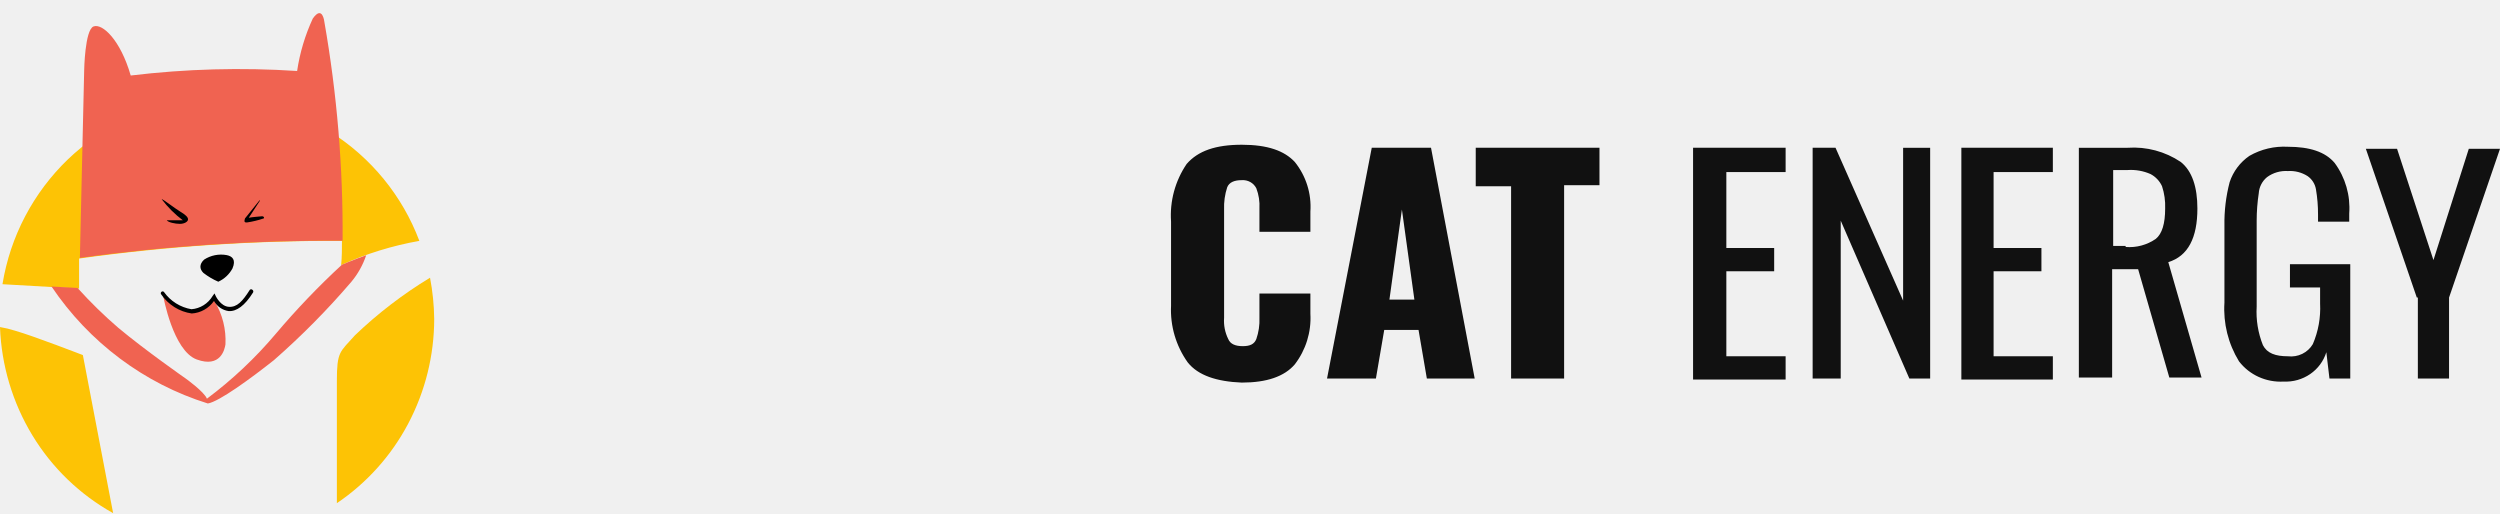
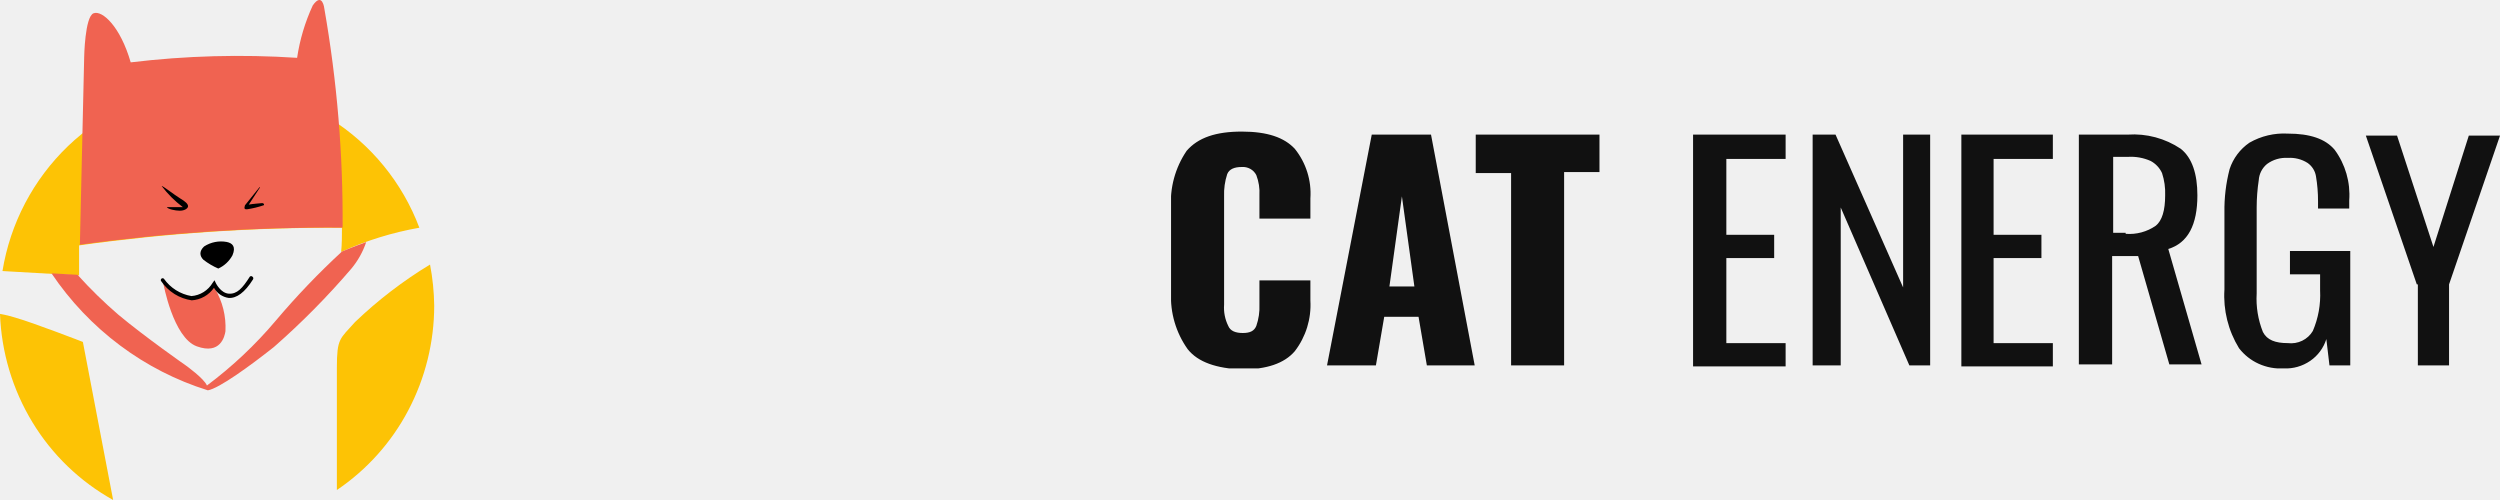
- <svg xmlns="http://www.w3.org/2000/svg" width="190" height="39" fill="none">
-   <path d="M6.012 21.935V19.65a139.135 139.135 0 0 1 19.976-1.343c0 .606 0 1.222-.06 1.838 1.9-.86 3.896-1.477 5.943-1.838a16.767 16.767 0 0 0-6.767-8.284 16.248 16.248 0 0 0-10.306-2.4c-3.6.375-6.98 1.946-9.62 4.471a16.948 16.948 0 0 0-4.99 9.506l5.824.334ZM26.978 25.481c-1.149 1.293-1.376 1.213-1.376 3.486v9.275a16.692 16.692 0 0 0 5.425-6.052A17.08 17.08 0 0 0 33 24.239c-.013-1.052-.12-2.1-.317-3.133a32.856 32.856 0 0 0-5.705 4.375ZM6.299 26.987s-3.754-1.455-5.14-1.85A8.33 8.33 0 0 0 0 24.856a17.066 17.066 0 0 0 2.463 8.233A16.633 16.633 0 0 0 8.598 39L6.299 26.987Z" fill="#FDC305" />
-   <path d="M26.038 18.297a92.52 92.52 0 0 0-1.387-16.64s-.139-1.304-.881-.243a14.583 14.583 0 0 0-1.189 3.981 68.295 68.295 0 0 0-12.647.344C9.15 3.02 7.774 1.758 7.11 2.01c-.664.253-.713 3.345-.713 3.345L6.071 19.6a139.094 139.094 0 0 1 19.967-1.303Z" fill="#F06351" />
-   <path d="M12.29 15.145c0-.09.991.687 1.397.93.406.242.604.424.604.596s-.267.343-.623.343c-.357 0-.902-.12-.99-.272h1.217a8.34 8.34 0 0 1-1.604-1.597ZM19.699 15.256l-1.08 1.344c0 .06-.168.354.179.303.41-.062.814-.16 1.208-.293.109 0 .07-.192-.109-.172-.178.02-.683.051-.99.112l.832-1.274s.069-.13-.04-.02ZM16.59 21.41c.458-.207.838-.562 1.079-1.01.277-.658 0-.92-.436-1.011a2.367 2.367 0 0 0-1.723.343c-.387.364-.337.728-.05 1.01.348.27.727.494 1.13.668Z" fill="#000" />
-   <path d="M16.193 22.672c-.111.231-.266.437-.456.607a1.693 1.693 0 0 1-.99.384 2.1 2.1 0 0 1-1.456-.435 2.289 2.289 0 0 1-.525-.444 1.059 1.059 0 0 0-.356-.263s.742 4.142 2.545 4.8c1.803.656 2.12-.759 2.179-1.143a5.758 5.758 0 0 0-.812-3.263c-.02-.313-.03-.111-.129-.243Z" fill="#F06351" />
-   <path d="M14.569 23.824a3.364 3.364 0 0 1-1.3-.474 3.437 3.437 0 0 1-1.039-1.007.145.145 0 0 1 .076-.187.136.136 0 0 1 .153.032 3.22 3.22 0 0 0 2.09 1.313c.328-.025.646-.13.927-.306.28-.176.516-.417.687-.704l.139-.192.099.212s.366.768.99.808c.624.04 1.04-.414 1.595-1.293a.138.138 0 0 1 .198 0c.032.02.055.053.064.09a.154.154 0 0 1-.015.112c-.633 1.01-1.257 1.455-1.861 1.414a1.518 1.518 0 0 1-.642-.253 1.555 1.555 0 0 1-.468-.514 2.255 2.255 0 0 1-.74.67c-.294.165-.62.26-.953.28Z" fill="#000" />
-   <path d="M25.988 20.116a58.7 58.7 0 0 0-5.021 5.244 31.579 31.579 0 0 1-5.24 4.94c-.217-.535-1.604-1.525-1.604-1.525s-3.1-2.162-5.13-3.86a34.1 34.1 0 0 1-3.1-3.03l-1.98-.112c2.861 4.25 7.05 7.384 11.884 8.892.852-.142 3.238-1.88 5.021-3.294a58.146 58.146 0 0 0 5.883-5.951c.498-.596.88-1.281 1.13-2.021-1.09.394-1.843.717-1.843.717Z" fill="#F06351" />
-   <path d="M90.264 27.538A6.865 6.865 0 0 1 89 23.231v-6.385a6.95 6.95 0 0 1 1.186-4.385c.869-1 2.212-1.461 4.188-1.461 1.976 0 3.24.461 4.03 1.308a5.422 5.422 0 0 1 1.186 3.769v1.538h-3.873v-1.769a3.691 3.691 0 0 0-.237-1.538 1.12 1.12 0 0 0-.456-.473 1.164 1.164 0 0 0-.65-.143c-.553 0-.948.154-1.106.539a4.846 4.846 0 0 0-.237 1.692v8.23a3.112 3.112 0 0 0 .316 1.616c.158.385.553.539 1.106.539s.87-.154 1.027-.539c.18-.52.26-1.067.237-1.615v-1.846h3.873v1.538a5.775 5.775 0 0 1-1.186 3.846c-.79.923-2.133 1.385-4.03 1.385-1.897-.077-3.32-.539-4.11-1.539ZM104.253 11.23h4.504l3.32 17.54h-3.636l-.632-3.693h-2.608l-.632 3.692h-3.715l3.399-17.538Zm3.24 11.54-.948-6.847-.949 6.846h1.897ZM114.843 14.154h-2.687V11.23h9.404v2.846h-2.687v14.692h-4.03V14.154ZM135.707 11.23v1.847h-4.505v5.77h3.635v1.768h-3.635v6.462h4.505v1.77h-7.034V11.23h7.034ZM137.761 11.23h1.739l5.137 11.616V11.231h2.055v17.538h-1.581l-5.216-12v12h-2.134V11.231ZM149.063 11.23h6.954v1.847h-4.504v5.77h3.635v1.768h-3.635v6.462h4.504v1.77h-6.954V11.23ZM161.707 11.23a6.452 6.452 0 0 1 4.031 1.078c.869.692 1.264 1.923 1.264 3.538 0 2.23-.711 3.616-2.212 4.077l2.528 8.77h-2.449l-2.371-8.232h-1.976v8.231h-2.529V11.231h3.714Zm-.158 7.54a3.523 3.523 0 0 0 2.292-.616c.474-.385.711-1.154.711-2.308a4.84 4.84 0 0 0-.237-1.692 1.975 1.975 0 0 0-.869-.923 3.69 3.69 0 0 0-1.739-.308h-1.106v5.77h.948v.076ZM170.164 27.462A7.607 7.607 0 0 1 169.057 23v-5.846a12.267 12.267 0 0 1 .395-3.308 3.92 3.92 0 0 1 1.502-2 5.27 5.27 0 0 1 2.924-.692c1.66 0 2.845.385 3.556 1.23a5.773 5.773 0 0 1 1.107 3.847v.615h-2.371v-.538c.003-.644-.05-1.288-.158-1.923a1.533 1.533 0 0 0-.633-1 2.491 2.491 0 0 0-1.501-.385 2.417 2.417 0 0 0-1.581.461 1.734 1.734 0 0 0-.632 1.231 14.024 14.024 0 0 0-.158 2.077v6.539a6.816 6.816 0 0 0 .474 2.923c.316.615.949.846 1.897.846.374.045.754-.018 1.092-.182.337-.165.617-.422.805-.741a6.922 6.922 0 0 0 .553-3.077v-1.23h-2.292v-1.77h4.584v8.692h-1.581l-.237-2a3.143 3.143 0 0 1-1.226 1.658 3.287 3.287 0 0 1-2.014.573 4.047 4.047 0 0 1-1.899-.352 3.928 3.928 0 0 1-1.499-1.186ZM183.678 22.615l-3.873-11.307h2.371l2.766 8.461 2.687-8.461H190l-3.872 11.307v6.154h-2.371v-6.154h-.079Z" fill="#111" />
+ <svg xmlns="http://www.w3.org/2000/svg" width="190" height="38" fill="none">
+   <g clip-path="url(#a)">
+     <path d="M6.012 20.935V18.65a139.135 139.135 0 0 1 19.976-1.343c0 .606 0 1.222-.06 1.838 1.9-.86 3.896-1.477 5.943-1.838a16.767 16.767 0 0 0-6.767-8.285 16.248 16.248 0 0 0-10.306-2.398c-3.6.374-6.98 1.945-9.62 4.47a16.948 16.948 0 0 0-4.99 9.506l5.824.334ZM26.978 24.481c-1.149 1.293-1.376 1.213-1.376 3.486v9.275a16.692 16.692 0 0 0 5.425-6.052A17.08 17.08 0 0 0 33 23.237c-.013-1.051-.12-2.1-.317-3.132a32.856 32.856 0 0 0-5.705 4.375ZM6.299 25.987s-3.754-1.455-5.14-1.85A8.33 8.33 0 0 0 0 23.856a17.066 17.066 0 0 0 2.463 8.233A16.633 16.633 0 0 0 8.598 38L6.299 25.987Z" fill="#FDC305" />
+     <path d="M26.038 17.297A92.52 92.52 0 0 0 24.65.657s-.139-1.304-.881-.243a14.583 14.583 0 0 0-1.189 3.981 68.295 68.295 0 0 0-12.647.344C9.15 2.02 7.774.758 7.11 1.01c-.664.253-.713 3.345-.713 3.345L6.071 18.6a139.094 139.094 0 0 1 19.967-1.303Z" fill="#F06351" />
+     <path d="M12.29 14.145c0-.09.991.687 1.397.93.406.242.604.424.604.596s-.267.343-.623.343c-.357 0-.902-.12-.99-.272h1.217a8.34 8.34 0 0 1-1.604-1.597ZM19.699 14.256l-1.08 1.344c0 .06-.168.354.179.303.41-.062.814-.16 1.208-.293.109 0 .07-.192-.109-.172-.178.02-.683.051-.99.112l.832-1.274s.069-.13-.04-.02ZM16.59 20.41c.458-.207.838-.562 1.079-1.01.277-.658 0-.92-.436-1.011a2.367 2.367 0 0 0-1.723.343c-.387.364-.337.728-.05 1.01.348.27.727.494 1.13.668Z" fill="#000" />
+     <path d="M16.193 21.672c-.111.231-.266.437-.456.607a1.693 1.693 0 0 1-.99.384 2.1 2.1 0 0 1-1.456-.435 2.289 2.289 0 0 1-.525-.444 1.059 1.059 0 0 0-.356-.263s.742 4.142 2.545 4.8c1.803.656 2.12-.759 2.179-1.143a5.758 5.758 0 0 0-.812-3.263c-.02-.313-.03-.111-.129-.243Z" fill="#F06351" />
+     <path d="M14.569 22.824a3.364 3.364 0 0 1-1.3-.474 3.437 3.437 0 0 1-1.039-1.007.145.145 0 0 1 .076-.187.136.136 0 0 1 .153.031 3.22 3.22 0 0 0 2.09 1.314c.328-.025.646-.13.927-.306.28-.176.516-.417.687-.704l.139-.192.099.212s.366.768.99.808c.624.04 1.04-.414 1.595-1.293a.138.138 0 0 1 .198 0c.032.02.055.053.064.09a.154.154 0 0 1-.015.112c-.633 1.01-1.257 1.455-1.861 1.414a1.518 1.518 0 0 1-.642-.253 1.555 1.555 0 0 1-.468-.514 2.255 2.255 0 0 1-.74.67c-.294.165-.62.26-.953.28Z" fill="#000" />
+     <path d="M25.988 19.116a58.7 58.7 0 0 0-5.021 5.244 31.579 31.579 0 0 1-5.24 4.94c-.217-.535-1.604-1.525-1.604-1.525s-3.1-2.162-5.13-3.86a34.1 34.1 0 0 1-3.1-3.03l-1.98-.112c2.861 4.25 7.05 7.384 11.884 8.892.852-.142 3.238-1.88 5.021-3.294a58.146 58.146 0 0 0 5.883-5.951c.498-.596.88-1.281 1.13-2.021-1.09.394-1.843.717-1.843.717Z" fill="#F06351" />
+   </g>
+   <g clip-path="url(#b)" fill="#111">
+     <path d="M90.264 26.538A6.865 6.865 0 0 1 89 22.231v-6.385a6.95 6.95 0 0 1 1.186-4.385c.869-1 2.212-1.461 4.188-1.461 1.976 0 3.24.461 4.03 1.308a5.422 5.422 0 0 1 1.186 3.769v1.538h-3.873v-1.769a3.691 3.691 0 0 0-.237-1.538 1.12 1.12 0 0 0-.456-.473 1.164 1.164 0 0 0-.65-.143c-.553 0-.948.154-1.106.539a4.846 4.846 0 0 0-.237 1.692v8.23a3.112 3.112 0 0 0 .316 1.616c.158.385.553.539 1.106.539s.87-.154 1.027-.539c.18-.52.26-1.067.237-1.615v-1.846h3.873v1.538a5.775 5.775 0 0 1-1.186 3.846c-.79.923-2.133 1.385-4.03 1.385-1.897-.077-3.32-.539-4.11-1.539ZM104.253 10.23h4.504l3.32 17.54h-3.636l-.632-3.693h-2.608l-.632 3.692h-3.715l3.399-17.538Zm3.24 11.54-.948-6.847-.949 6.846h1.897ZM114.843 13.154h-2.687V10.23h9.404v2.846h-2.687v14.692h-4.03V13.154ZM128.752 10.23h6.955v1.847h-4.505v5.77h3.635v1.768h-3.635v6.462h4.505v1.77h-7.034V10.23h.079ZM137.761 10.23h1.739l5.137 11.616V10.231h2.055v17.538h-1.581l-5.216-12v12h-2.134V10.231ZM149.063 10.23h6.954v1.847h-4.504v5.77h3.635v1.768h-3.635v6.462h4.504v1.77h-6.954V10.23ZM158.072 10.23h3.635a6.452 6.452 0 0 1 4.031 1.078c.869.692 1.264 1.923 1.264 3.538 0 2.23-.711 3.616-2.212 4.077l2.528 8.77h-2.449l-2.371-8.232h-1.976v8.231h-2.529V10.231h.079Zm3.477 7.54a3.523 3.523 0 0 0 2.292-.616c.474-.385.711-1.154.711-2.308a4.84 4.84 0 0 0-.237-1.692 1.975 1.975 0 0 0-.869-.923 3.69 3.69 0 0 0-1.739-.308h-1.106v5.77h.948v.076ZM170.164 26.462A7.607 7.607 0 0 1 169.057 22v-5.846a12.307 12.307 0 0 1 .395-3.308 3.92 3.92 0 0 1 1.502-2 5.27 5.27 0 0 1 2.924-.692c1.66 0 2.845.385 3.556 1.23a5.773 5.773 0 0 1 1.107 3.847v.615h-2.371v-.538c.003-.644-.05-1.288-.158-1.923a1.533 1.533 0 0 0-.633-1 2.491 2.491 0 0 0-1.501-.385 2.417 2.417 0 0 0-1.581.461 1.734 1.734 0 0 0-.632 1.231 14.024 14.024 0 0 0-.158 2.077v6.539a6.816 6.816 0 0 0 .474 2.923c.316.615.949.846 1.897.846.374.045.754-.018 1.092-.182.337-.165.617-.422.805-.741a6.922 6.922 0 0 0 .553-3.077v-1.23h-2.292v-1.77h4.584v8.692h-1.581l-.237-2a3.143 3.143 0 0 1-1.226 1.658 3.287 3.287 0 0 1-2.014.573 4.047 4.047 0 0 1-1.899-.352 3.928 3.928 0 0 1-1.499-1.186ZM183.678 21.615l-3.873-11.307h2.371l2.766 8.461 2.687-8.461H190l-3.872 11.307v6.154h-2.371v-6.154h-.079Z" />
+   </g>
+   <defs>
+     <clipPath id="a">
+       <path fill="#fff" d="M0 0h33v38H0z" />
+     </clipPath>
+     <clipPath id="b">
+       <path fill="#fff" transform="translate(89 10)" d="M0 0h101v18H0z" />
+     </clipPath>
+   </defs>
</svg>
